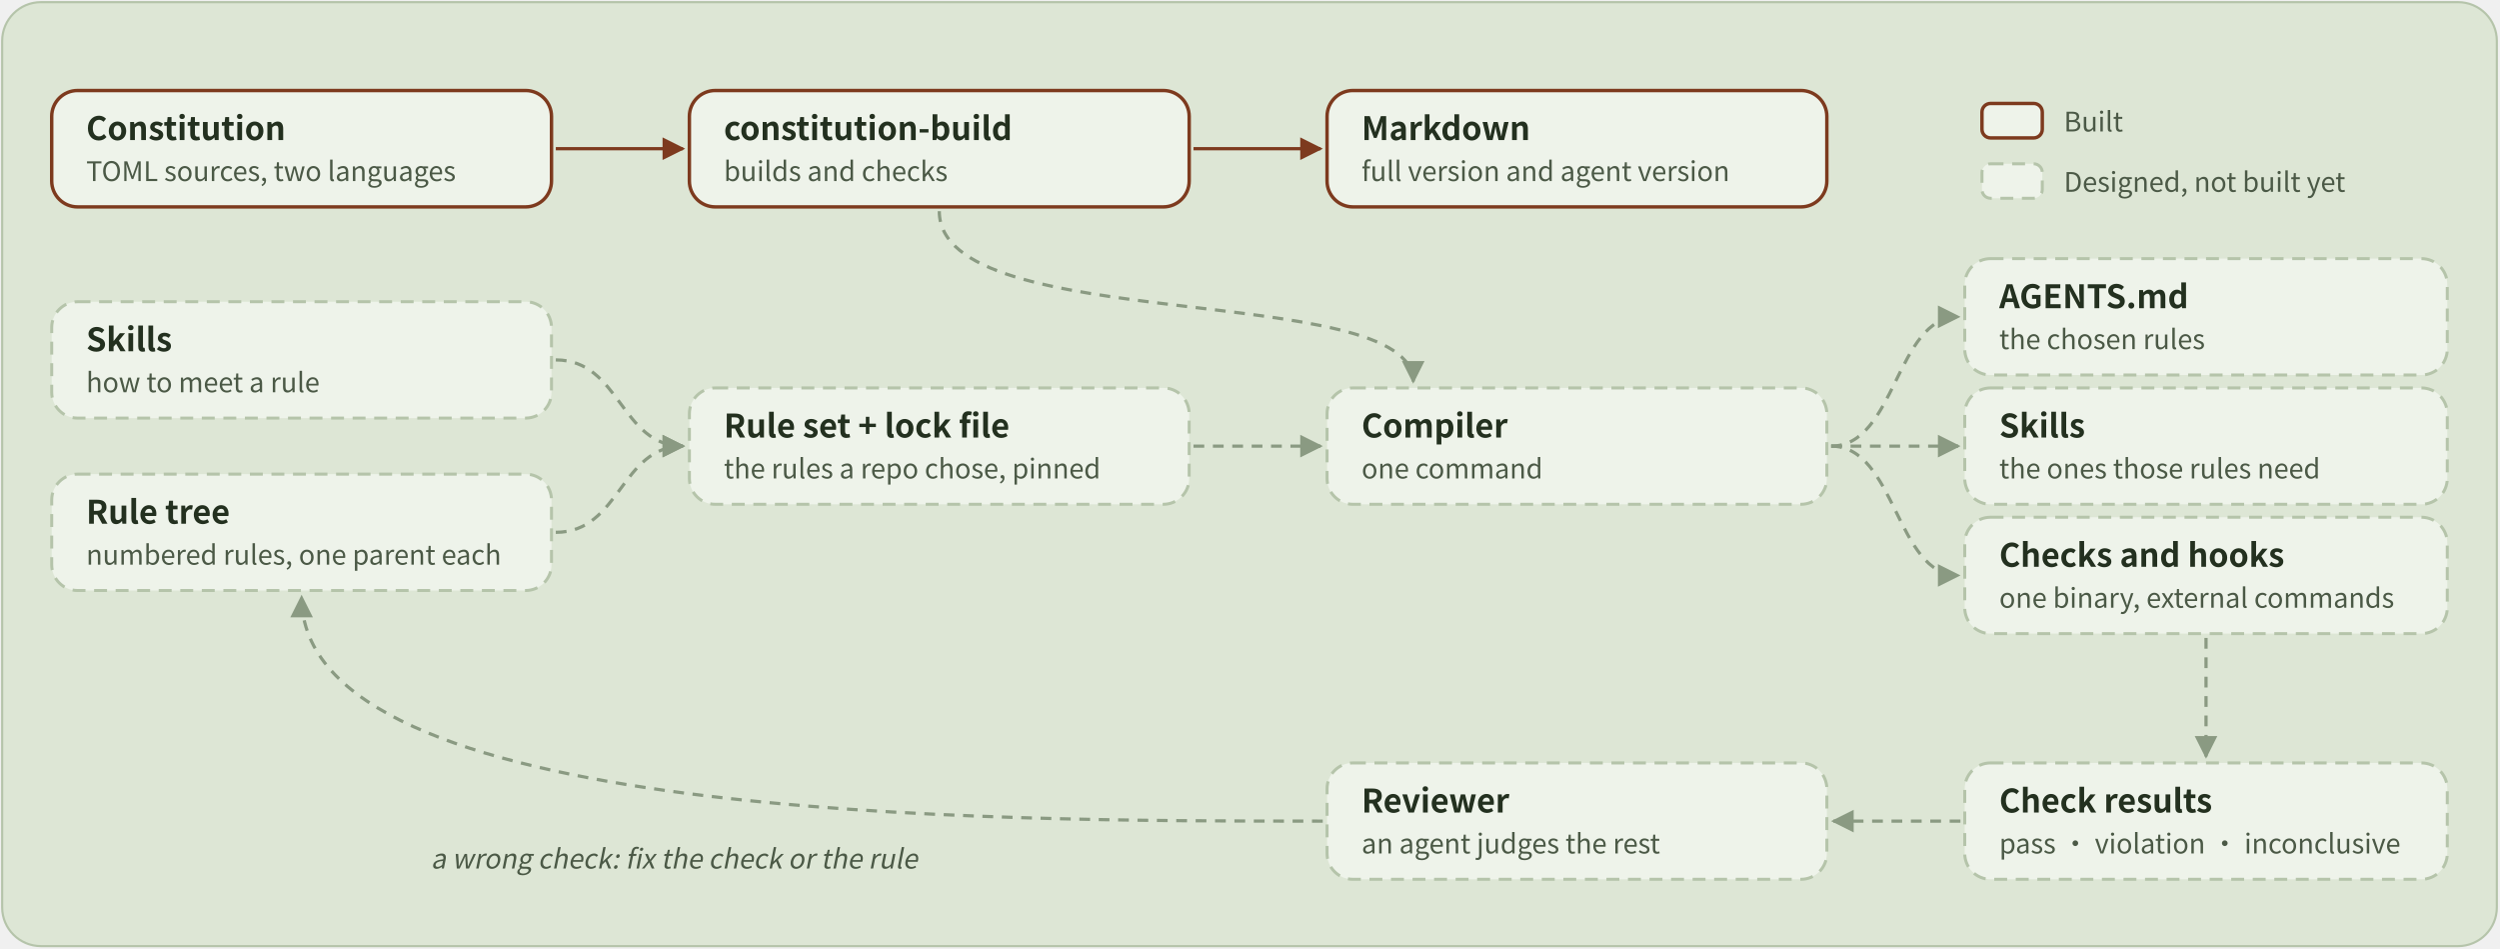
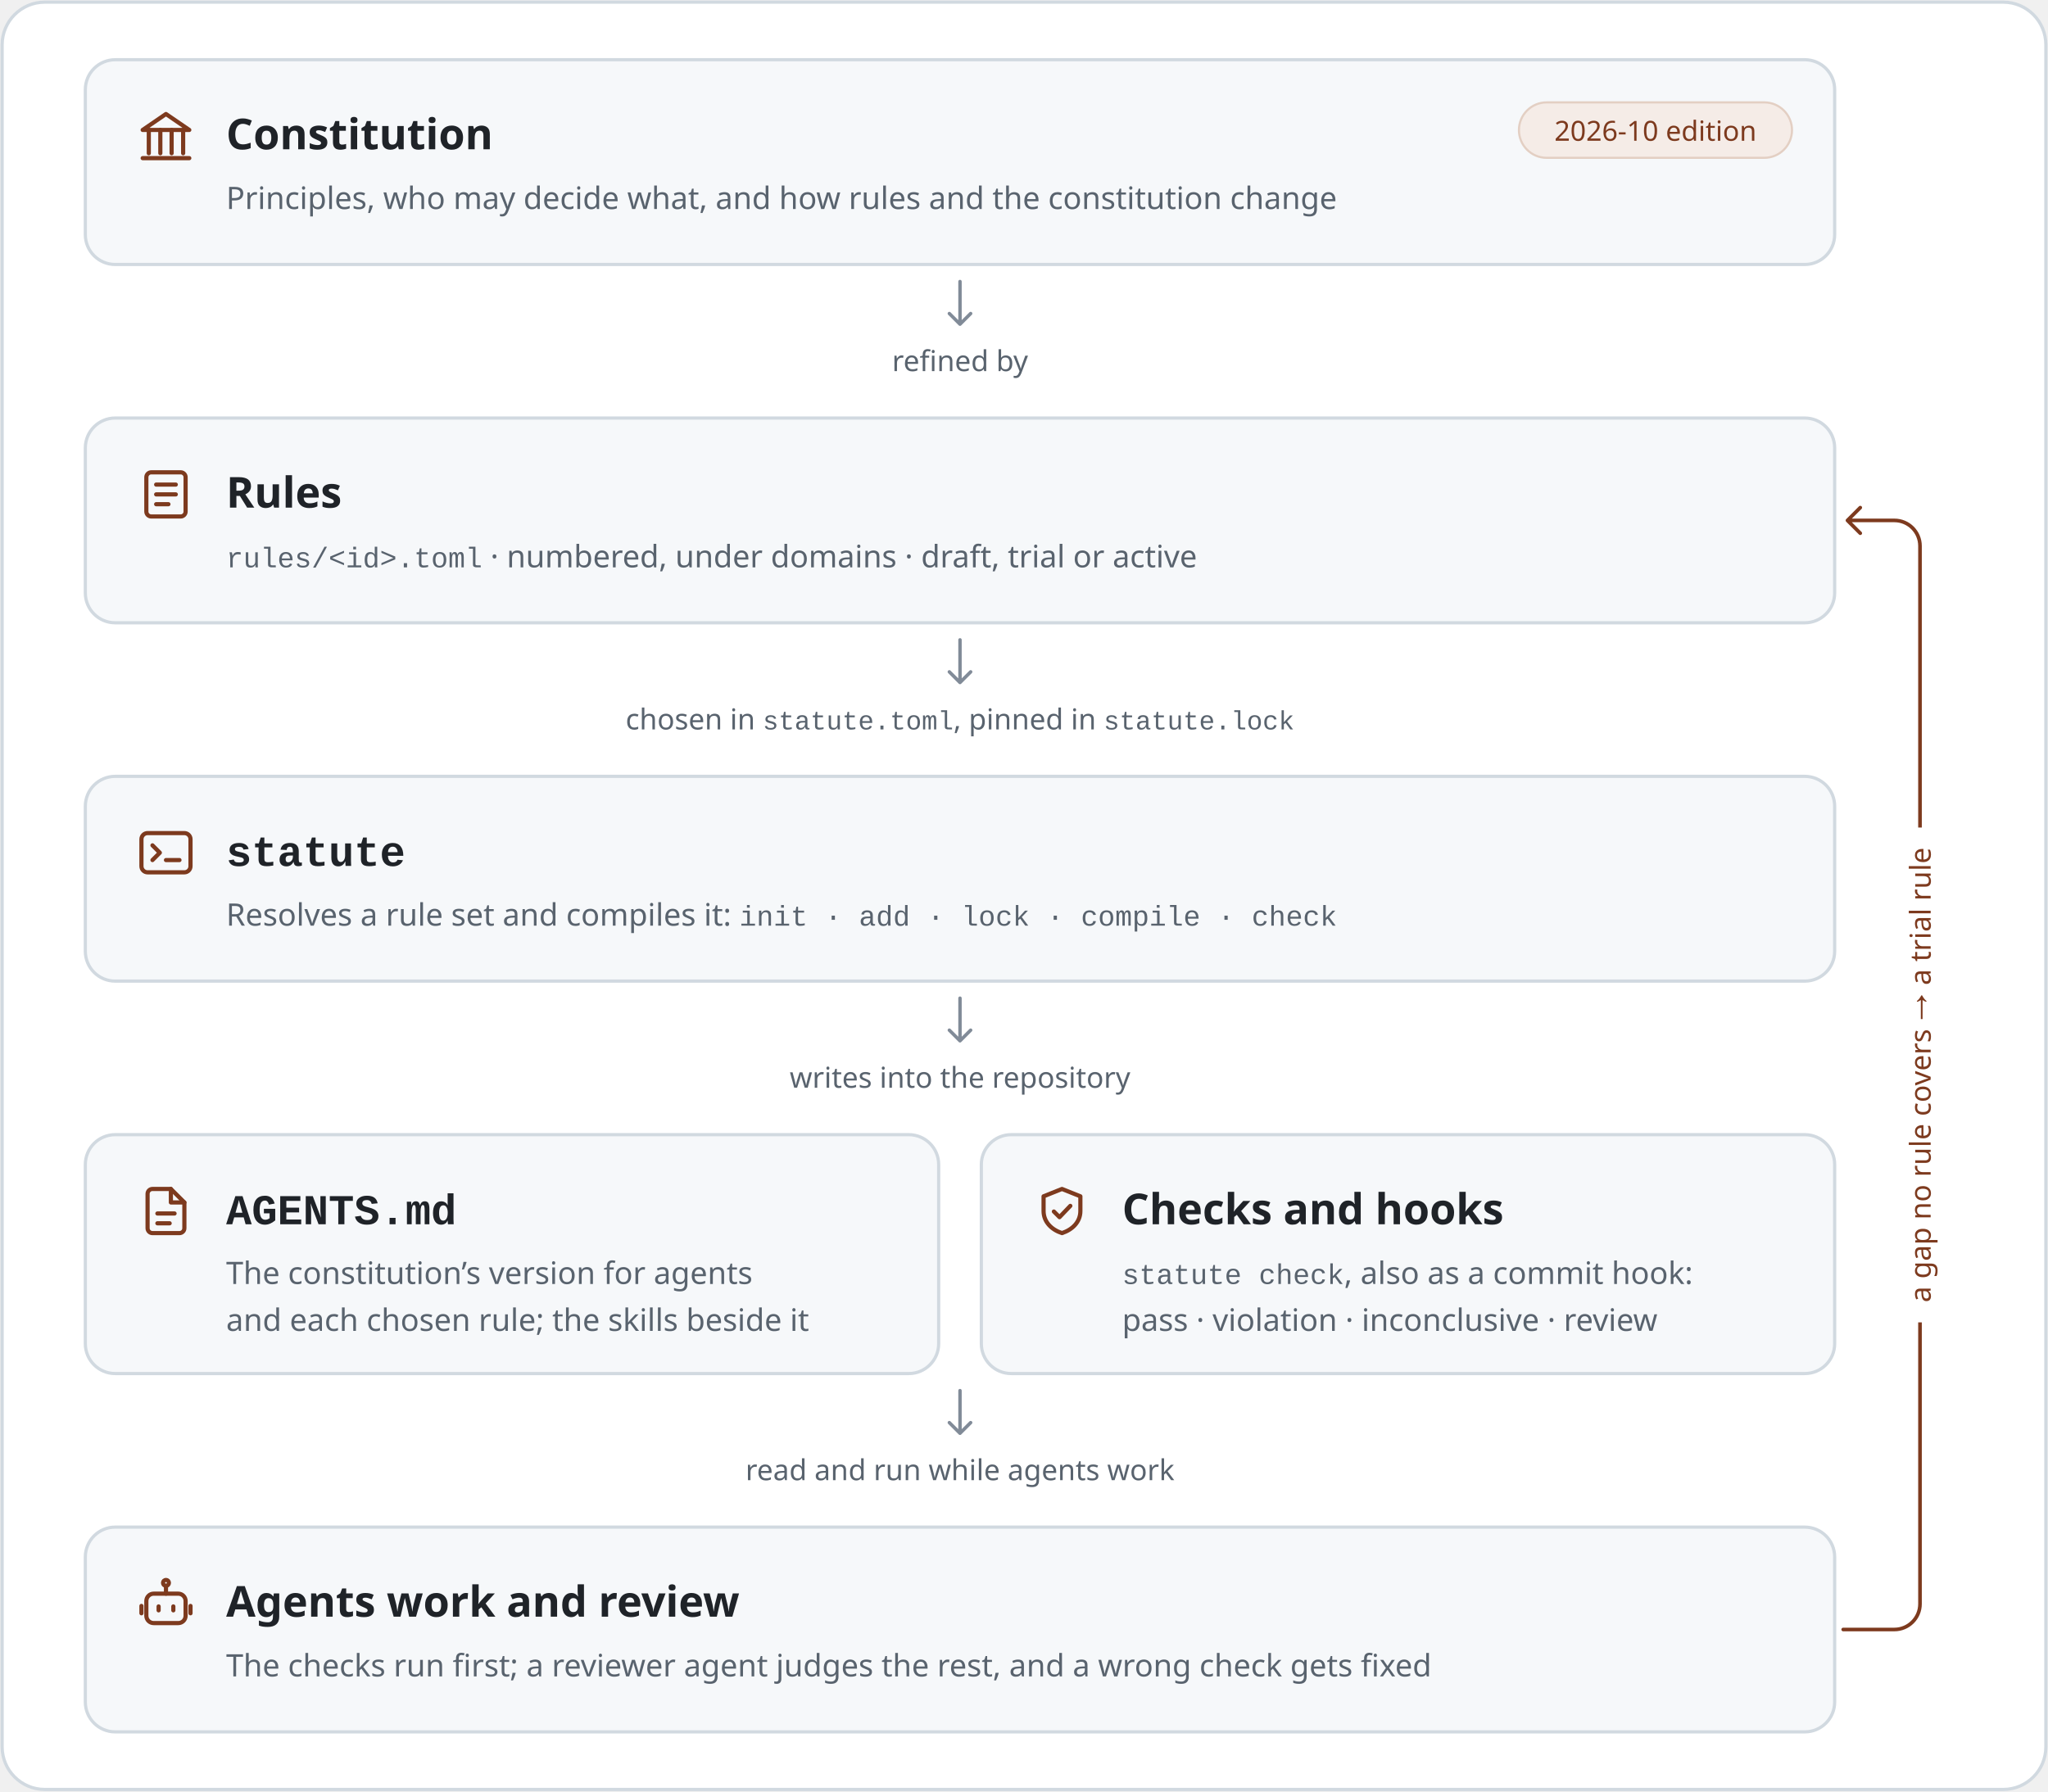
- <svg xmlns="http://www.w3.org/2000/svg" viewBox="0 0 1160 440" width="1160" height="440" role="img" aria-label="How Agent Constitution fits together: the constitution is built into Markdown today; the rule tree, skills, per-repository rule sets, the compiler, checks and the reviewer loop are designed, not built yet.">
-   <defs>
-     <marker id="a" viewBox="0 0 10 10" refX="9" refY="5" markerWidth="7" markerHeight="7" orient="auto-start-reverse">
-       <path d="M0 0 L10 5 L0 10 z" fill="#8a9a82" />
-     </marker>
-     <marker id="b" viewBox="0 0 10 10" refX="9" refY="5" markerWidth="7" markerHeight="7" orient="auto-start-reverse">
-       <path d="M0 0 L10 5 L0 10 z" fill="#7d3a1e" />
-     </marker>
-   </defs>
-   <g font-family="-apple-system, BlinkMacSystemFont, &quot;Segoe UI&quot;, &quot;PingFang SC&quot;, &quot;Hiragino Sans GB&quot;, &quot;Microsoft YaHei&quot;, &quot;Noto Sans CJK SC&quot;, Helvetica, Arial, sans-serif">
-     <rect x="1" y="1" width="1158" height="438" rx="18" fill="#dde6d5" stroke="#b5c4aa" />
-     <rect x="920" y="48" width="28" height="16" rx="4" fill="#eef3ea" stroke="#7d3a1e" stroke-width="1.6" />
-     <text x="958" y="61" font-size="12.5" fill="#4b5946">Built</text>
-     <rect x="920" y="76" width="28" height="16" rx="4" fill="#eef3ea" stroke="#b5c4aa" stroke-width="1.4" stroke-dasharray="6 4" />
-     <text x="958" y="89" font-size="12.5" fill="#4b5946">Designed, not built yet</text>
-     <path d="M258 69.0 C288.0 69.0 288.0 69.0 317 69.0" fill="none" stroke="#7d3a1e" stroke-width="1.5" marker-end="url(#b)" />
-     <path d="M554 69.0 C584.0 69.0 584.0 69.0 613 69.0" fill="none" stroke="#7d3a1e" stroke-width="1.5" marker-end="url(#b)" />
-     <path d="M436.0 98 C436.0 156 656 130 656 177" fill="none" stroke="#8a9a82" stroke-width="1.5" stroke-dasharray="5 4" marker-end="url(#a)" />
-     <path d="M258 167.0 C288.0 167.0 288.0 207.0 317 207.0" fill="none" stroke="#8a9a82" stroke-width="1.5" stroke-dasharray="5 4" marker-end="url(#a)" />
-     <path d="M258 247.0 C288.0 247.0 288.0 207.0 317 207.0" fill="none" stroke="#8a9a82" stroke-width="1.5" stroke-dasharray="5 4" marker-end="url(#a)" />
-     <path d="M554 207.0 C584.0 207.0 584.0 207.0 613 207.0" fill="none" stroke="#8a9a82" stroke-width="1.5" stroke-dasharray="5 4" marker-end="url(#a)" />
-     <path d="M850 207.0 C880.0 207.0 880.0 147.0 909 147.0" fill="none" stroke="#8a9a82" stroke-width="1.5" stroke-dasharray="5 4" marker-end="url(#a)" />
-     <path d="M850 207.0 C880.0 207.0 880.0 207.0 909 207.0" fill="none" stroke="#8a9a82" stroke-width="1.5" stroke-dasharray="5 4" marker-end="url(#a)" />
-     <path d="M850 207.0 C880.0 207.0 880.0 267.0 909 267.0" fill="none" stroke="#8a9a82" stroke-width="1.5" stroke-dasharray="5 4" marker-end="url(#a)" />
-     <path d="M1024.0 296 L1024.0 351" fill="none" stroke="#8a9a82" stroke-width="1.5" stroke-dasharray="5 4" marker-end="url(#a)" />
-     <path d="M910 381.0 L851 381.0" fill="none" stroke="#8a9a82" stroke-width="1.5" stroke-dasharray="5 4" marker-end="url(#a)" />
-     <path d="M614 381.0 C456 381.0 140.0 381.0 140.0 277" fill="none" stroke="#8a9a82" stroke-width="1.5" stroke-dasharray="5 4" marker-end="url(#a)" />
-     <text x="200.0" y="403.0" font-size="12.5" font-style="italic" fill="#4b5946">a wrong check: fix the check or the rule</text>
-     <rect x="24" y="42" width="232" height="54" rx="12" fill="#eef3ea" stroke="#7d3a1e" stroke-width="1.6" />
-     <text x="40" y="65" font-size="15" font-weight="600" fill="#23301f">Constitution</text>
-     <text x="40" y="84" font-size="12.5" fill="#4b5946">TOML sources, two languages</text>
-     <rect x="320" y="42" width="232" height="54" rx="12" fill="#eef3ea" stroke="#7d3a1e" stroke-width="1.6" />
-     <text x="336" y="65" font-size="15" font-weight="600" fill="#23301f">constitution-build</text>
-     <text x="336" y="84" font-size="12.5" fill="#4b5946">builds and checks</text>
-     <rect x="616" y="42" width="232" height="54" rx="12" fill="#eef3ea" stroke="#7d3a1e" stroke-width="1.6" />
-     <text x="632" y="65" font-size="15" font-weight="600" fill="#23301f">Markdown</text>
-     <text x="632" y="84" font-size="12.5" fill="#4b5946">full version and agent version</text>
-     <rect x="24" y="140" width="232" height="54" rx="12" fill="#eef3ea" stroke="#b5c4aa" stroke-width="1.4" stroke-dasharray="6 4" />
-     <text x="40" y="163" font-size="15" font-weight="600" fill="#23301f">Skills</text>
-     <text x="40" y="182" font-size="12.5" fill="#4b5946">how to meet a rule</text>
-     <rect x="24" y="220" width="232" height="54" rx="12" fill="#eef3ea" stroke="#b5c4aa" stroke-width="1.4" stroke-dasharray="6 4" />
-     <text x="40" y="243" font-size="15" font-weight="600" fill="#23301f">Rule tree</text>
-     <text x="40" y="262" font-size="12.5" fill="#4b5946">numbered rules, one parent each</text>
-     <rect x="320" y="180" width="232" height="54" rx="12" fill="#eef3ea" stroke="#b5c4aa" stroke-width="1.4" stroke-dasharray="6 4" />
-     <text x="336" y="203" font-size="15" font-weight="600" fill="#23301f">Rule set + lock file</text>
-     <text x="336" y="222" font-size="12.5" fill="#4b5946">the rules a repo chose, pinned</text>
-     <rect x="616" y="180" width="232" height="54" rx="12" fill="#eef3ea" stroke="#b5c4aa" stroke-width="1.4" stroke-dasharray="6 4" />
-     <text x="632" y="203" font-size="15" font-weight="600" fill="#23301f">Compiler</text>
-     <text x="632" y="222" font-size="12.5" fill="#4b5946">one command</text>
-     <rect x="912" y="120" width="224" height="54" rx="12" fill="#eef3ea" stroke="#b5c4aa" stroke-width="1.4" stroke-dasharray="6 4" />
-     <text x="928" y="143" font-size="15" font-weight="600" fill="#23301f">AGENTS.md</text>
-     <text x="928" y="162" font-size="12.5" fill="#4b5946">the chosen rules</text>
-     <rect x="912" y="180" width="224" height="54" rx="12" fill="#eef3ea" stroke="#b5c4aa" stroke-width="1.4" stroke-dasharray="6 4" />
-     <text x="928" y="203" font-size="15" font-weight="600" fill="#23301f">Skills</text>
-     <text x="928" y="222" font-size="12.5" fill="#4b5946">the ones those rules need</text>
-     <rect x="912" y="240" width="224" height="54" rx="12" fill="#eef3ea" stroke="#b5c4aa" stroke-width="1.4" stroke-dasharray="6 4" />
-     <text x="928" y="263" font-size="15" font-weight="600" fill="#23301f">Checks and hooks</text>
-     <text x="928" y="282" font-size="12.5" fill="#4b5946">one binary, external commands</text>
-     <rect x="912" y="354" width="224" height="54" rx="12" fill="#eef3ea" stroke="#b5c4aa" stroke-width="1.4" stroke-dasharray="6 4" />
-     <text x="928" y="377" font-size="15" font-weight="600" fill="#23301f">Check results</text>
-     <text x="928" y="396" font-size="12.5" fill="#4b5946">pass · violation · inconclusive</text>
-     <rect x="616" y="354" width="232" height="54" rx="12" fill="#eef3ea" stroke="#b5c4aa" stroke-width="1.4" stroke-dasharray="6 4" />
-     <text x="632" y="377" font-size="15" font-weight="600" fill="#23301f">Reviewer</text>
-     <text x="632" y="396" font-size="12.5" fill="#4b5946">an agent judges the rest</text>
+ <svg xmlns="http://www.w3.org/2000/svg" viewBox="0 0 960 840" width="960" height="840" role="img" aria-labelledby="t">
+   <g font-family="-apple-system, BlinkMacSystemFont, &quot;Segoe UI&quot;, &quot;Noto Sans&quot;, Helvetica, Arial, &quot;PingFang SC&quot;, &quot;Hiragino Sans GB&quot;, &quot;Microsoft YaHei&quot;, &quot;Noto Sans CJK SC&quot;, sans-serif">
+     <rect x="1" y="1" width="958" height="838" rx="20" fill="#ffffff" stroke="#d1d9e0" stroke-width="1.5" />
+     <rect x="40" y="28" width="820" height="96" rx="14" fill="#f6f8fa" stroke="#d1d9e0" stroke-width="1.5" />
+     <g transform="translate(64 50) scale(1.15)" fill="none" stroke="#7d3a1e" stroke-width="1.7" stroke-linecap="round" stroke-linejoin="round">
+       <path d="M2.5 9.5 12 3l9.5 6.5z" />
+       <path d="M5 9.5V19M9.7 9.5V19M14.3 9.5V19M19 9.5V19M2.5 21h19" />
+     </g>
+     <text x="106" y="70" font-size="20" font-weight="600" fill="#1f2328">Constitution</text>
+     <rect x="712" y="48" width="128" height="26" rx="13" fill="#f5ece7" stroke="#e3cfc3" />
+     <text x="776" y="66" font-size="13" font-weight="500" text-anchor="middle" fill="#7d3a1e">2026-10 edition</text>
+     <text x="106" y="98" font-size="14.5" fill="#59636e">Principles, who may decide what, and how rules and the constitution change</text>
+     <path d="M450 132v20M445 147l5 5 5-5" fill="none" stroke="#818b98" stroke-width="1.6" stroke-linecap="round" stroke-linejoin="round" />
+     <text x="450" y="174" font-size="13.5" text-anchor="middle" fill="#59636e">refined by</text>
+     <rect x="40" y="196" width="820" height="96" rx="14" fill="#f6f8fa" stroke="#d1d9e0" stroke-width="1.5" />
+     <g transform="translate(64 218) scale(1.15)" fill="none" stroke="#7d3a1e" stroke-width="1.7" stroke-linecap="round" stroke-linejoin="round">
+       <rect x="4" y="3" width="16" height="18" rx="2" />
+       <path d="M8 8h8M8 12h8M8 16h5" />
+     </g>
+     <text x="106" y="238" font-size="20" font-weight="600" fill="#1f2328">Rules</text>
+     <text x="106" y="266" font-size="14.5" fill="#59636e">
+       <tspan font-family="ui-monospace, SFMono-Regular, &quot;SF Mono&quot;, Menlo, Consolas, &quot;Liberation Mono&quot;, monospace" font-size="0.92em">rules/&lt;id&gt;.toml</tspan> · numbered, under domains · draft, trial or active</text>
+     <path d="M450 300v20M445 315l5 5 5-5" fill="none" stroke="#818b98" stroke-width="1.6" stroke-linecap="round" stroke-linejoin="round" />
+     <text x="450" y="342" font-size="13.5" text-anchor="middle" fill="#59636e">chosen in <tspan font-family="ui-monospace, SFMono-Regular, &quot;SF Mono&quot;, Menlo, Consolas, &quot;Liberation Mono&quot;, monospace" font-size="0.92em">statute.toml</tspan>, pinned in <tspan font-family="ui-monospace, SFMono-Regular, &quot;SF Mono&quot;, Menlo, Consolas, &quot;Liberation Mono&quot;, monospace" font-size="0.92em">statute.lock</tspan>
+     </text>
+     <rect x="40" y="364" width="820" height="96" rx="14" fill="#f6f8fa" stroke="#d1d9e0" stroke-width="1.5" />
+     <g transform="translate(64 386) scale(1.15)" fill="none" stroke="#7d3a1e" stroke-width="1.7" stroke-linecap="round" stroke-linejoin="round">
+       <rect x="2" y="4" width="20" height="16" rx="2.5" />
+       <path d="m6.5 9 3 3-3 3M12 15h5.5" />
+     </g>
+     <text x="106" y="406" font-size="20" font-weight="600" fill="#1f2328">
+       <tspan font-family="ui-monospace, SFMono-Regular, &quot;SF Mono&quot;, Menlo, Consolas, &quot;Liberation Mono&quot;, monospace">statute</tspan>
+     </text>
+     <text x="106" y="434" font-size="14.5" fill="#59636e">Resolves a rule set and compiles it: <tspan font-family="ui-monospace, SFMono-Regular, &quot;SF Mono&quot;, Menlo, Consolas, &quot;Liberation Mono&quot;, monospace" font-size="0.92em">init · add · lock · compile · check</tspan>
+     </text>
+     <path d="M450 468v20M445 483l5 5 5-5" fill="none" stroke="#818b98" stroke-width="1.6" stroke-linecap="round" stroke-linejoin="round" />
+     <text x="450" y="510" font-size="13.5" text-anchor="middle" fill="#59636e">writes into the repository</text>
+     <rect x="40" y="532" width="400" height="112" rx="14" fill="#f6f8fa" stroke="#d1d9e0" stroke-width="1.5" />
+     <g transform="translate(64 554) scale(1.15)" fill="none" stroke="#7d3a1e" stroke-width="1.7" stroke-linecap="round" stroke-linejoin="round">
+       <path d="M14 3H6.5A2 2 0 0 0 4.5 5v14a2 2 0 0 0 2 2h11a2 2 0 0 0 2-2V8.5z" />
+       <path d="M14 3v5.5h5.5M8.5 13h7M8.5 17h5" />
+     </g>
+     <text x="106" y="574" font-size="20" font-weight="600" fill="#1f2328">
+       <tspan font-family="ui-monospace, SFMono-Regular, &quot;SF Mono&quot;, Menlo, Consolas, &quot;Liberation Mono&quot;, monospace">AGENTS.md</tspan>
+     </text>
+     <text x="106" y="602" font-size="14.5" fill="#59636e">The constitution’s version for agents</text>
+     <text x="106" y="624" font-size="14.5" fill="#59636e">and each chosen rule; the skills beside it</text>
+     <rect x="460" y="532" width="400" height="112" rx="14" fill="#f6f8fa" stroke="#d1d9e0" stroke-width="1.5" />
+     <g transform="translate(484 554) scale(1.15)" fill="none" stroke="#7d3a1e" stroke-width="1.7" stroke-linecap="round" stroke-linejoin="round">
+       <path d="M12 3 19.5 6v6c0 4.4-3.2 7.6-7.5 9-4.3-1.4-7.5-4.6-7.5-9V6z" />
+       <path d="m8.7 12.2 2.3 2.3 4.4-4.6" />
+     </g>
+     <text x="526" y="574" font-size="20" font-weight="600" fill="#1f2328">Checks and hooks</text>
+     <text x="526" y="602" font-size="14.5" fill="#59636e">
+       <tspan font-family="ui-monospace, SFMono-Regular, &quot;SF Mono&quot;, Menlo, Consolas, &quot;Liberation Mono&quot;, monospace" font-size="0.92em">statute check</tspan>, also as a commit hook:</text>
+     <text x="526" y="624" font-size="14.5" fill="#59636e">pass · violation · inconclusive · review</text>
+     <path d="M450 652v20M445 667l5 5 5-5" fill="none" stroke="#818b98" stroke-width="1.6" stroke-linecap="round" stroke-linejoin="round" />
+     <text x="450" y="694" font-size="13.5" text-anchor="middle" fill="#59636e">read and run while agents work</text>
+     <rect x="40" y="716" width="820" height="96" rx="14" fill="#f6f8fa" stroke="#d1d9e0" stroke-width="1.5" />
+     <g transform="translate(64 738) scale(1.15)" fill="none" stroke="#7d3a1e" stroke-width="1.7" stroke-linecap="round" stroke-linejoin="round">
+       <rect x="4" y="8" width="16" height="12" rx="3" />
+       <path d="M12 8V4.8" />
+       <circle cx="12" cy="3.6" r="1.2" />
+       <path d="M9 13.2v1.6M15 13.2v1.6M2 13v3M22 13v3" />
+     </g>
+     <text x="106" y="758" font-size="20" font-weight="600" fill="#1f2328">Agents work and review</text>
+     <text x="106" y="786" font-size="14.5" fill="#59636e">The checks run first; a reviewer agent judges the rest, and a wrong check gets fixed</text>
+     <path d="M864 764H888a12 12 0 0 0 12-12V256a12 12 0 0 0-12-12H866M872 238l-6 6 6 6" fill="none" stroke="#7d3a1e" stroke-width="1.7" stroke-linecap="round" stroke-linejoin="round" />
+     <rect x="887" y="388" width="26" height="232" fill="#ffffff" />
+     <text transform="translate(905 504) rotate(-90)" font-size="13.5" text-anchor="middle" fill="#7d3a1e">a gap no rule covers → a trial rule</text>
  </g>
</svg>
